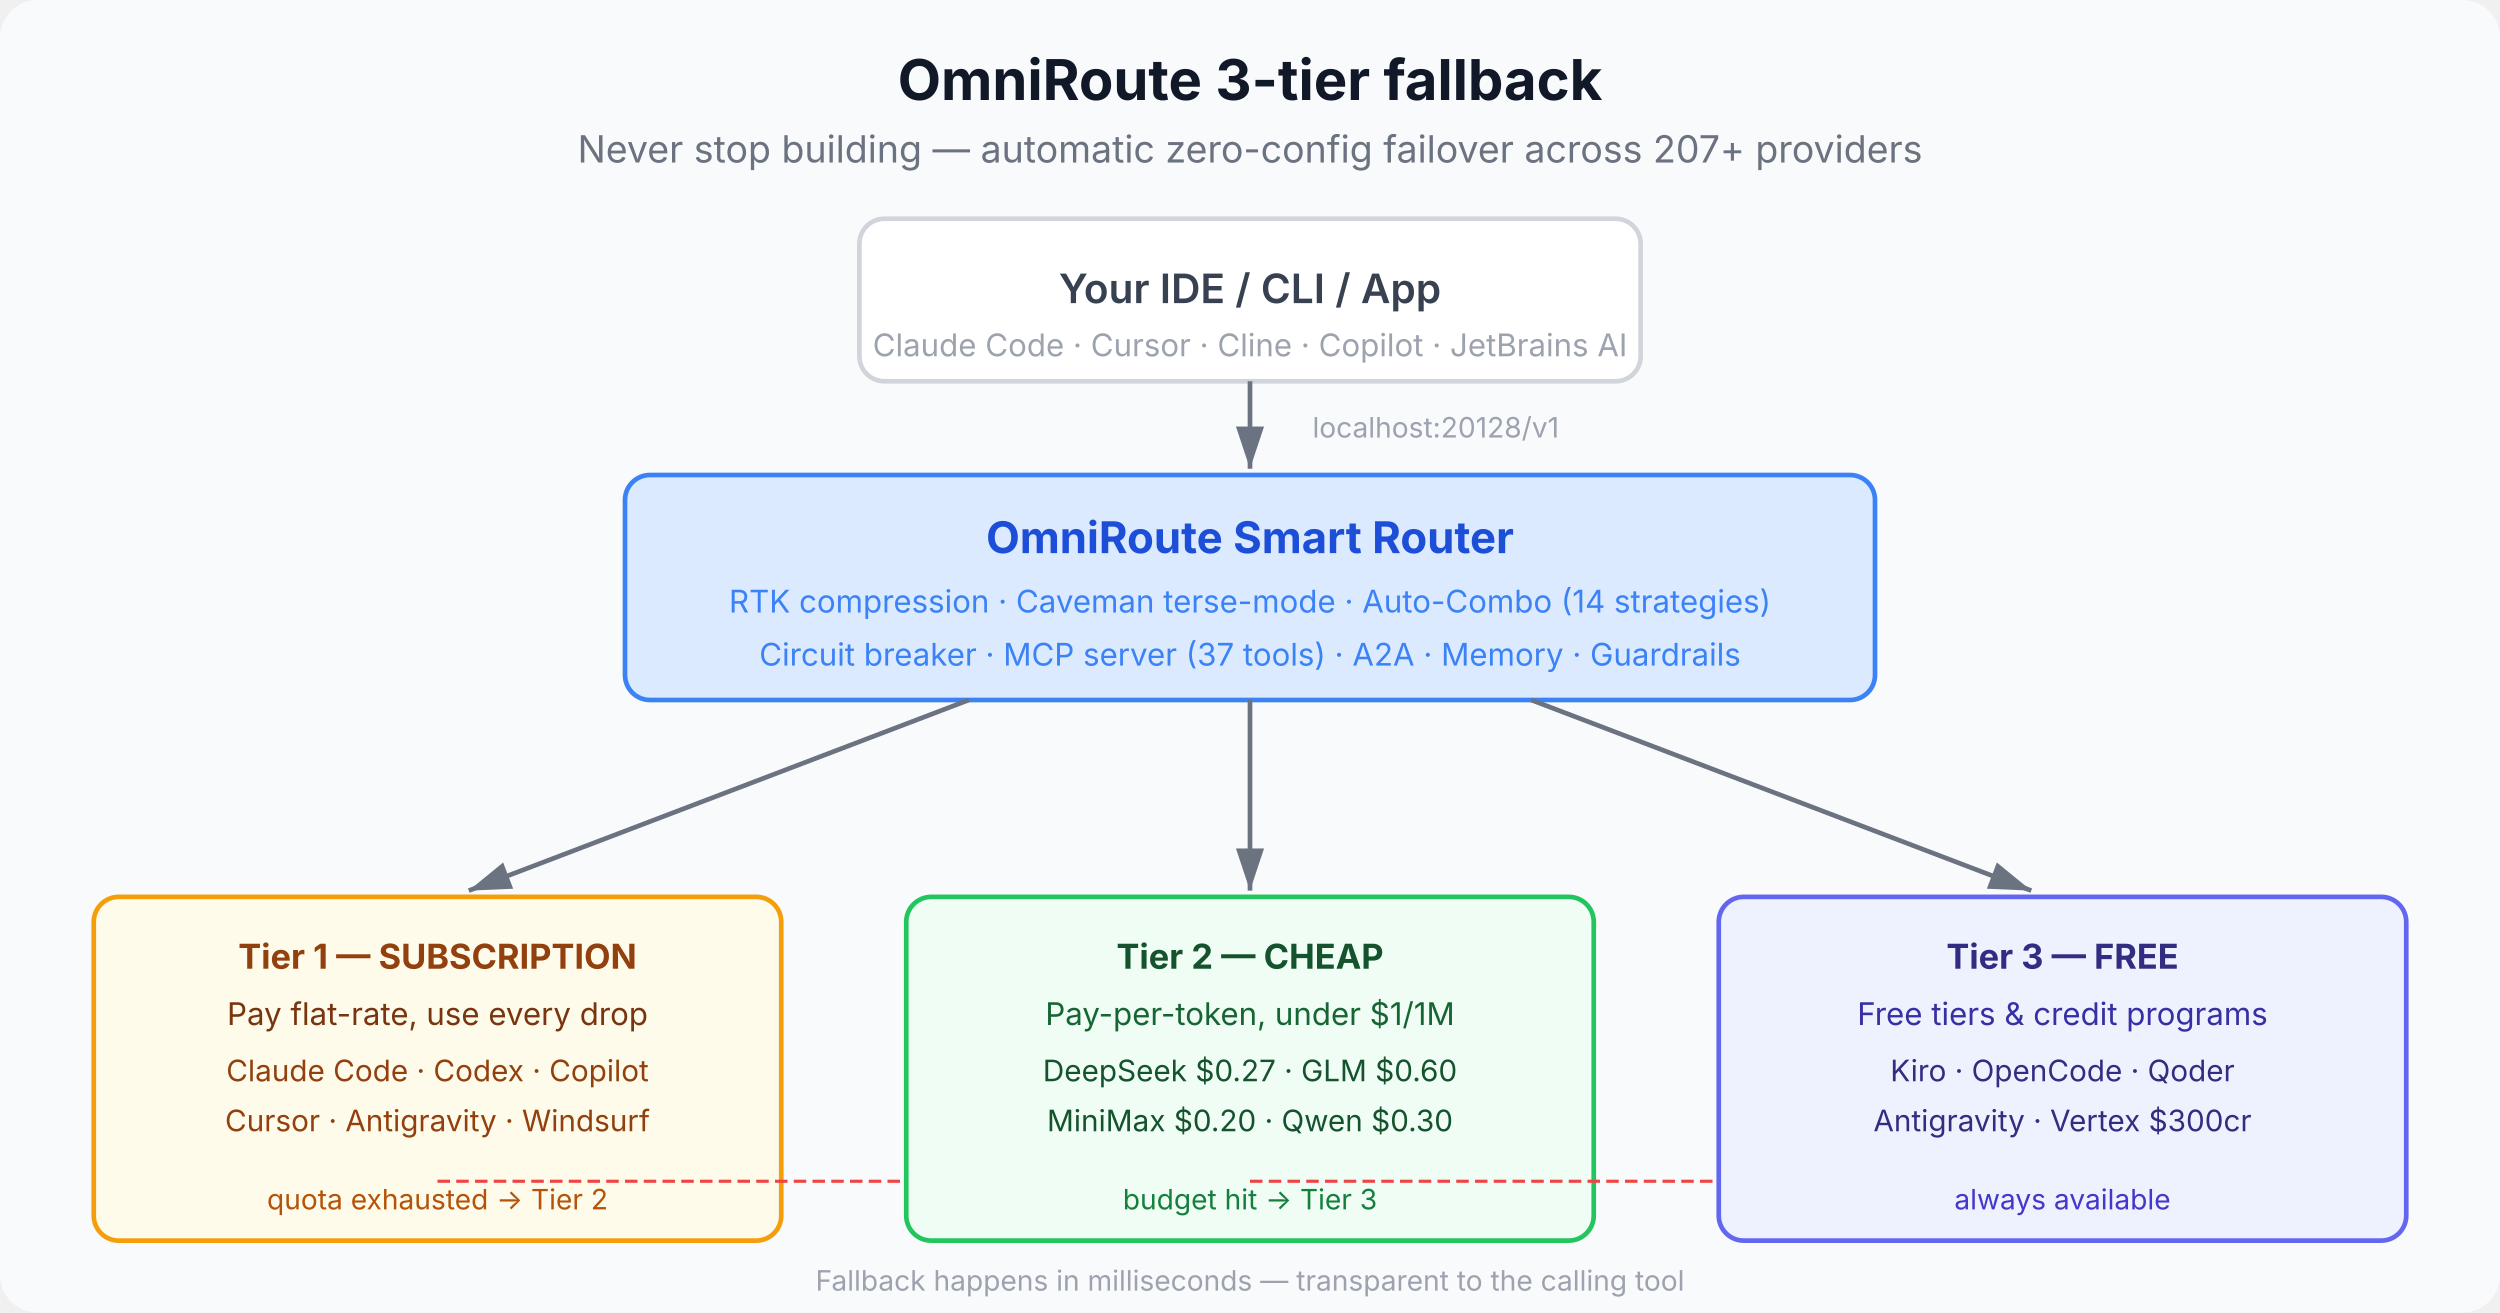
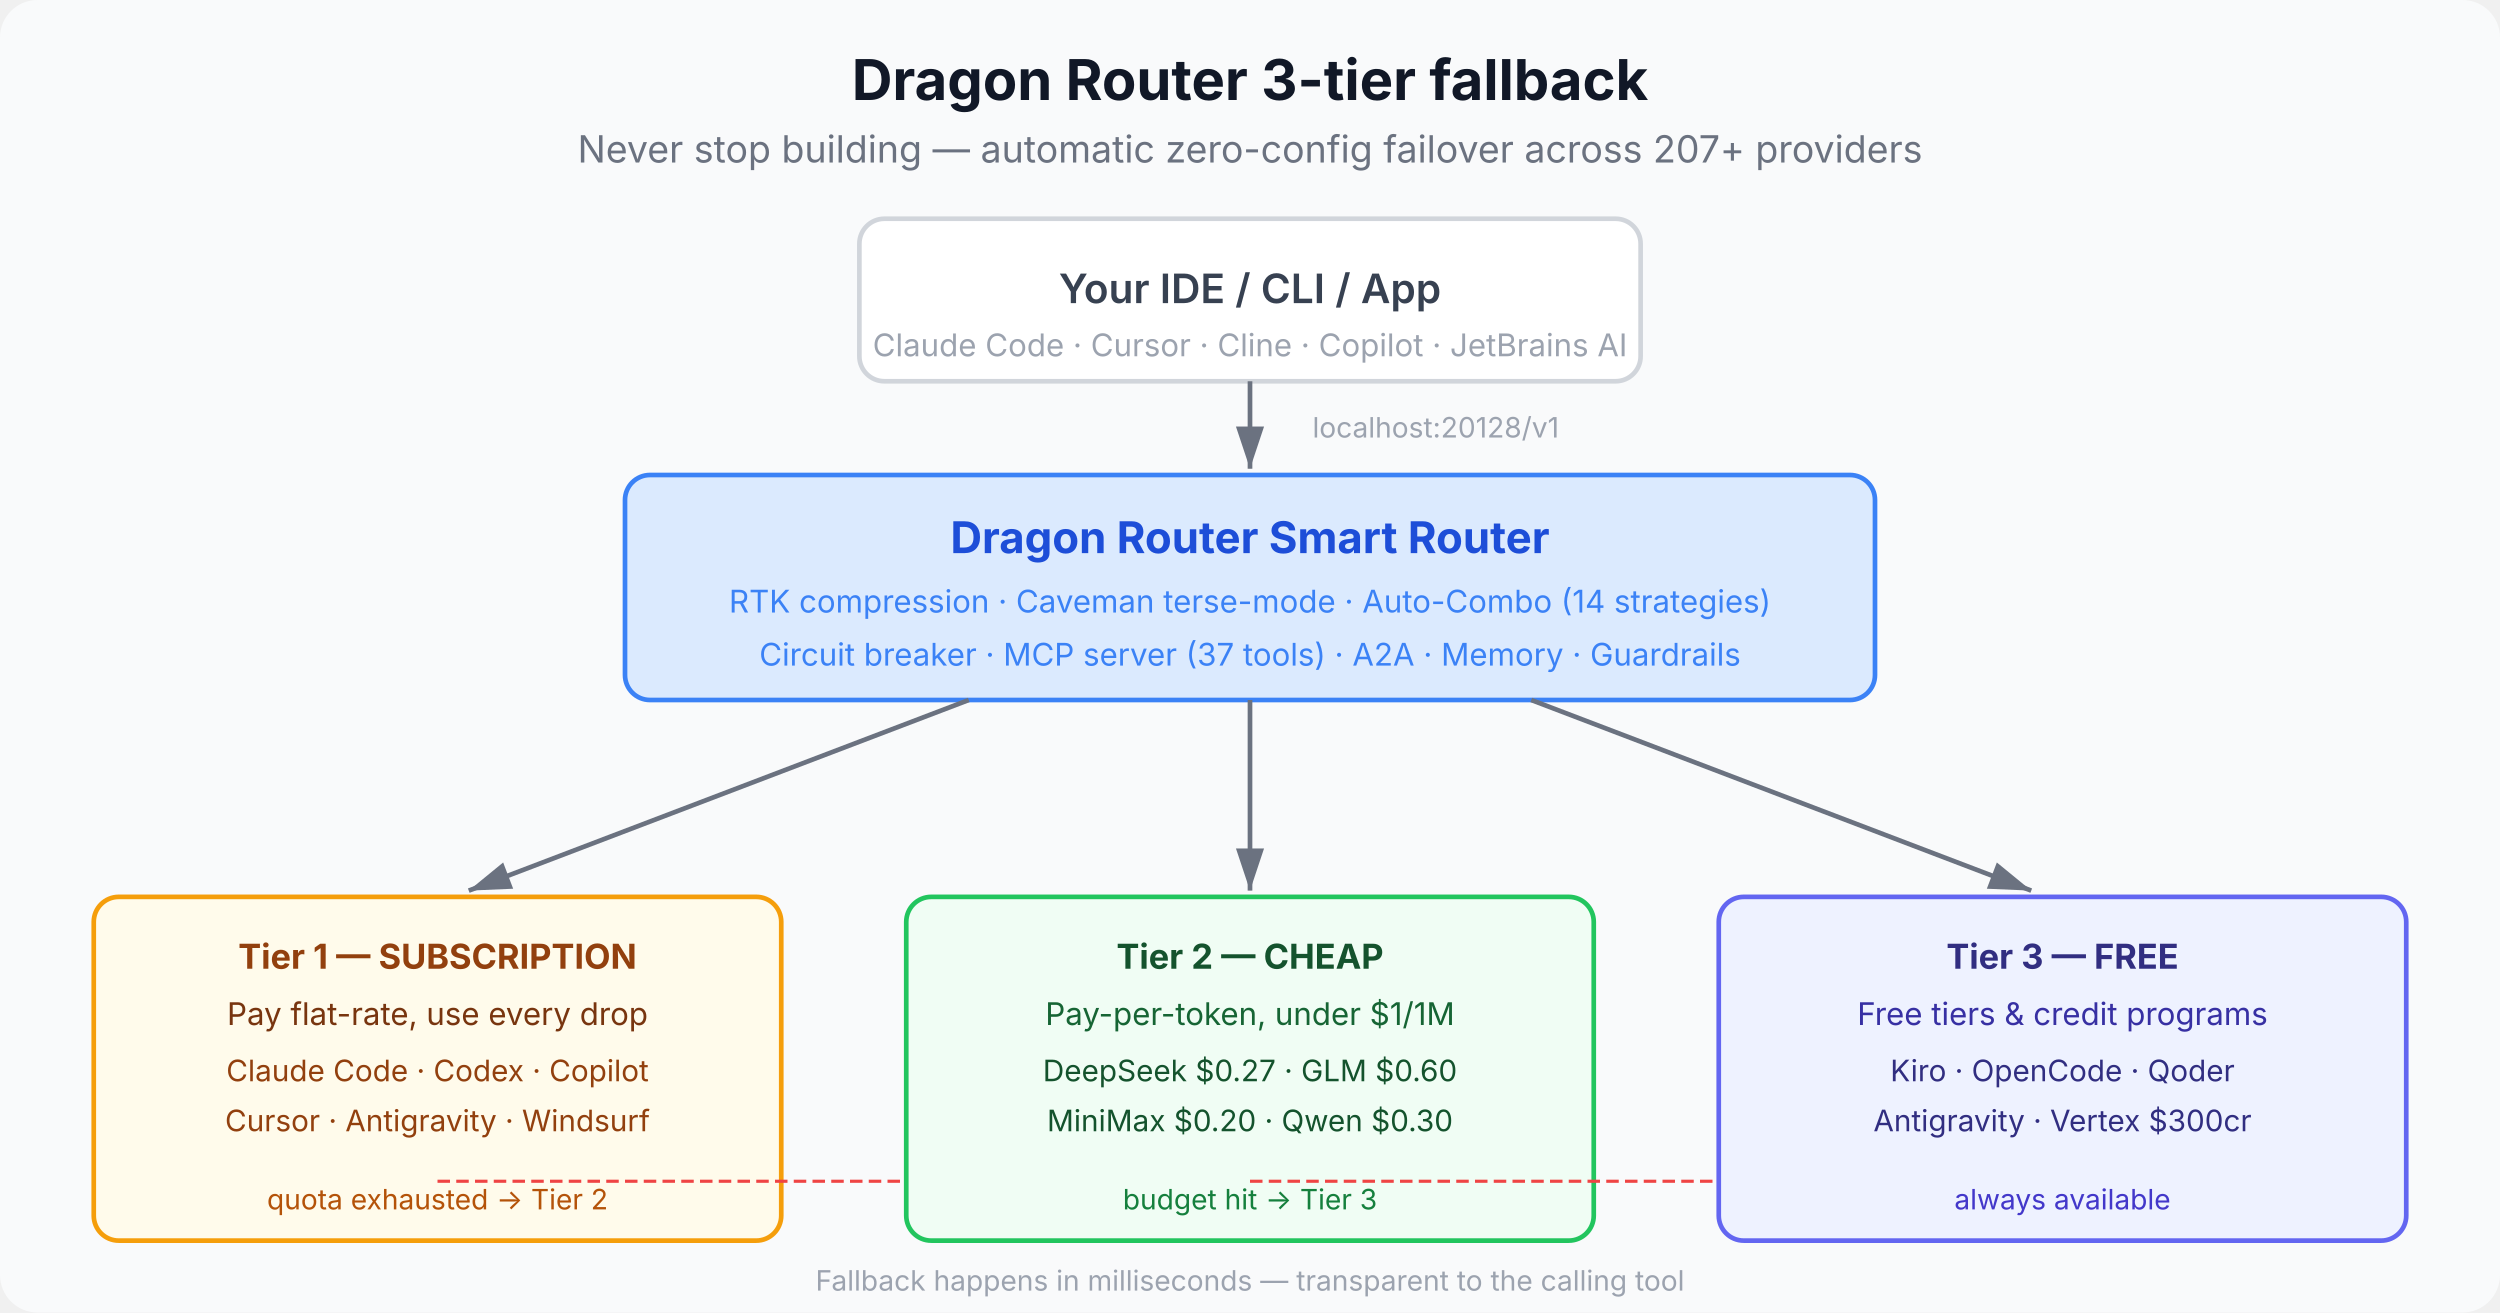
<svg xmlns="http://www.w3.org/2000/svg" viewBox="0 0 800 420" font-family="system-ui, -apple-system, sans-serif">
  <defs>
    <marker id="arrow-light" markerWidth="10" markerHeight="10" refX="9" refY="3" orient="auto">
      <path d="M0,0 L0,6 L9,3 z" fill="#6b7280" />
    </marker>
    <marker id="arrow-fallback-light" markerWidth="10" markerHeight="10" refX="9" refY="3" orient="auto">
      <path d="M0,0 L0,6 L9,3 z" fill="#ef4444" />
    </marker>
  </defs>
  <rect width="800" height="420" fill="#f9fafb" rx="12" />
-   <text x="400" y="32" text-anchor="middle" font-size="18" font-weight="700" fill="#111827">OmniRoute 3-tier fallback</text>
+   <text x="400" y="32" text-anchor="middle" font-size="18" font-weight="700" fill="#111827">Dragon Router 3-tier fallback</text>
  <text x="400" y="52" text-anchor="middle" font-size="12" fill="#6b7280">Never stop building — automatic zero-config failover across 207+ providers</text>
  <rect x="275" y="70" width="250" height="52" rx="8" fill="#ffffff" stroke="#d1d5db" stroke-width="1.5" />
  <text x="400" y="97" text-anchor="middle" font-size="13" font-weight="600" fill="#374151">Your IDE / CLI / App</text>
  <text x="400" y="114" text-anchor="middle" font-size="10" fill="#9ca3af">Claude Code · Cursor · Cline · Copilot · JetBrains AI</text>
  <line x1="400" y1="122" x2="400" y2="150" stroke="#6b7280" stroke-width="1.5" marker-end="url(#arrow-light)" />
  <text x="420" y="140" font-size="9" fill="#9ca3af">localhost:20128/v1</text>
  <rect x="200" y="152" width="400" height="72" rx="8" fill="#dbeafe" stroke="#3b82f6" stroke-width="1.5" />
-   <text x="400" y="177" text-anchor="middle" font-size="14" font-weight="700" fill="#1d4ed8">OmniRoute Smart Router</text>
+   <text x="400" y="177" text-anchor="middle" font-size="14" font-weight="700" fill="#1d4ed8">Dragon Router Smart Router</text>
  <text x="400" y="196" text-anchor="middle" font-size="10" fill="#3b82f6">RTK compression · Caveman terse-mode · Auto-Combo (14 strategies)</text>
  <text x="400" y="213" text-anchor="middle" font-size="10" fill="#3b82f6">Circuit breaker · MCP server (37 tools) · A2A · Memory · Guardrails</text>
  <line x1="310" y1="224" x2="150" y2="285" stroke="#6b7280" stroke-width="1.5" marker-end="url(#arrow-light)" />
  <line x1="400" y1="224" x2="400" y2="285" stroke="#6b7280" stroke-width="1.5" marker-end="url(#arrow-light)" />
  <line x1="490" y1="224" x2="650" y2="285" stroke="#6b7280" stroke-width="1.5" marker-end="url(#arrow-light)" />
  <rect x="30" y="287" width="220" height="110" rx="8" fill="#fffbeb" stroke="#f59e0b" stroke-width="1.5" />
  <text x="140" y="310" text-anchor="middle" font-size="11" font-weight="700" fill="#92400e">Tier 1 — SUBSCRIPTION</text>
  <text x="140" y="328" text-anchor="middle" font-size="10" fill="#78350f">Pay flat-rate, use every drop</text>
  <text x="140" y="346" text-anchor="middle" font-size="9.5" fill="#92400e">Claude Code · Codex · Copilot</text>
  <text x="140" y="362" text-anchor="middle" font-size="9.5" fill="#92400e">Cursor · Antigravity · Windsurf</text>
  <text x="140" y="387" text-anchor="middle" font-size="9" fill="#b45309">quota exhausted → Tier 2</text>
  <line x1="140" y1="378" x2="300" y2="378" stroke="#ef4444" stroke-width="1" stroke-dasharray="4,2" marker-end="url(#arrow-fallback-light)" />
  <rect x="290" y="287" width="220" height="110" rx="8" fill="#f0fdf4" stroke="#22c55e" stroke-width="1.5" />
  <text x="400" y="310" text-anchor="middle" font-size="11" font-weight="700" fill="#14532d">Tier 2 — CHEAP</text>
  <text x="400" y="328" text-anchor="middle" font-size="10" fill="#166534">Pay-per-token, under $1/1M</text>
  <text x="400" y="346" text-anchor="middle" font-size="9.5" fill="#14532d">DeepSeek $0.27 · GLM $0.60</text>
  <text x="400" y="362" text-anchor="middle" font-size="9.5" fill="#14532d">MiniMax $0.20 · Qwen $0.30</text>
  <text x="400" y="387" text-anchor="middle" font-size="9" fill="#15803d">budget hit → Tier 3</text>
  <line x1="400" y1="378" x2="560" y2="378" stroke="#ef4444" stroke-width="1" stroke-dasharray="4,2" marker-end="url(#arrow-fallback-light)" />
  <rect x="550" y="287" width="220" height="110" rx="8" fill="#eef2ff" stroke="#6366f1" stroke-width="1.5" />
  <text x="660" y="310" text-anchor="middle" font-size="11" font-weight="700" fill="#312e81">Tier 3 — FREE</text>
  <text x="660" y="328" text-anchor="middle" font-size="10" fill="#3730a3">Free tiers &amp; credit programs</text>
  <text x="660" y="346" text-anchor="middle" font-size="9.5" fill="#312e81">Kiro · OpenCode · Qoder</text>
  <text x="660" y="362" text-anchor="middle" font-size="9.5" fill="#312e81">Antigravity · Vertex $300cr</text>
  <text x="660" y="387" text-anchor="middle" font-size="9" fill="#4338ca">always available</text>
  <text x="400" y="413" text-anchor="middle" font-size="9" fill="#9ca3af">Fallback happens in milliseconds — transparent to the calling tool</text>
</svg>
